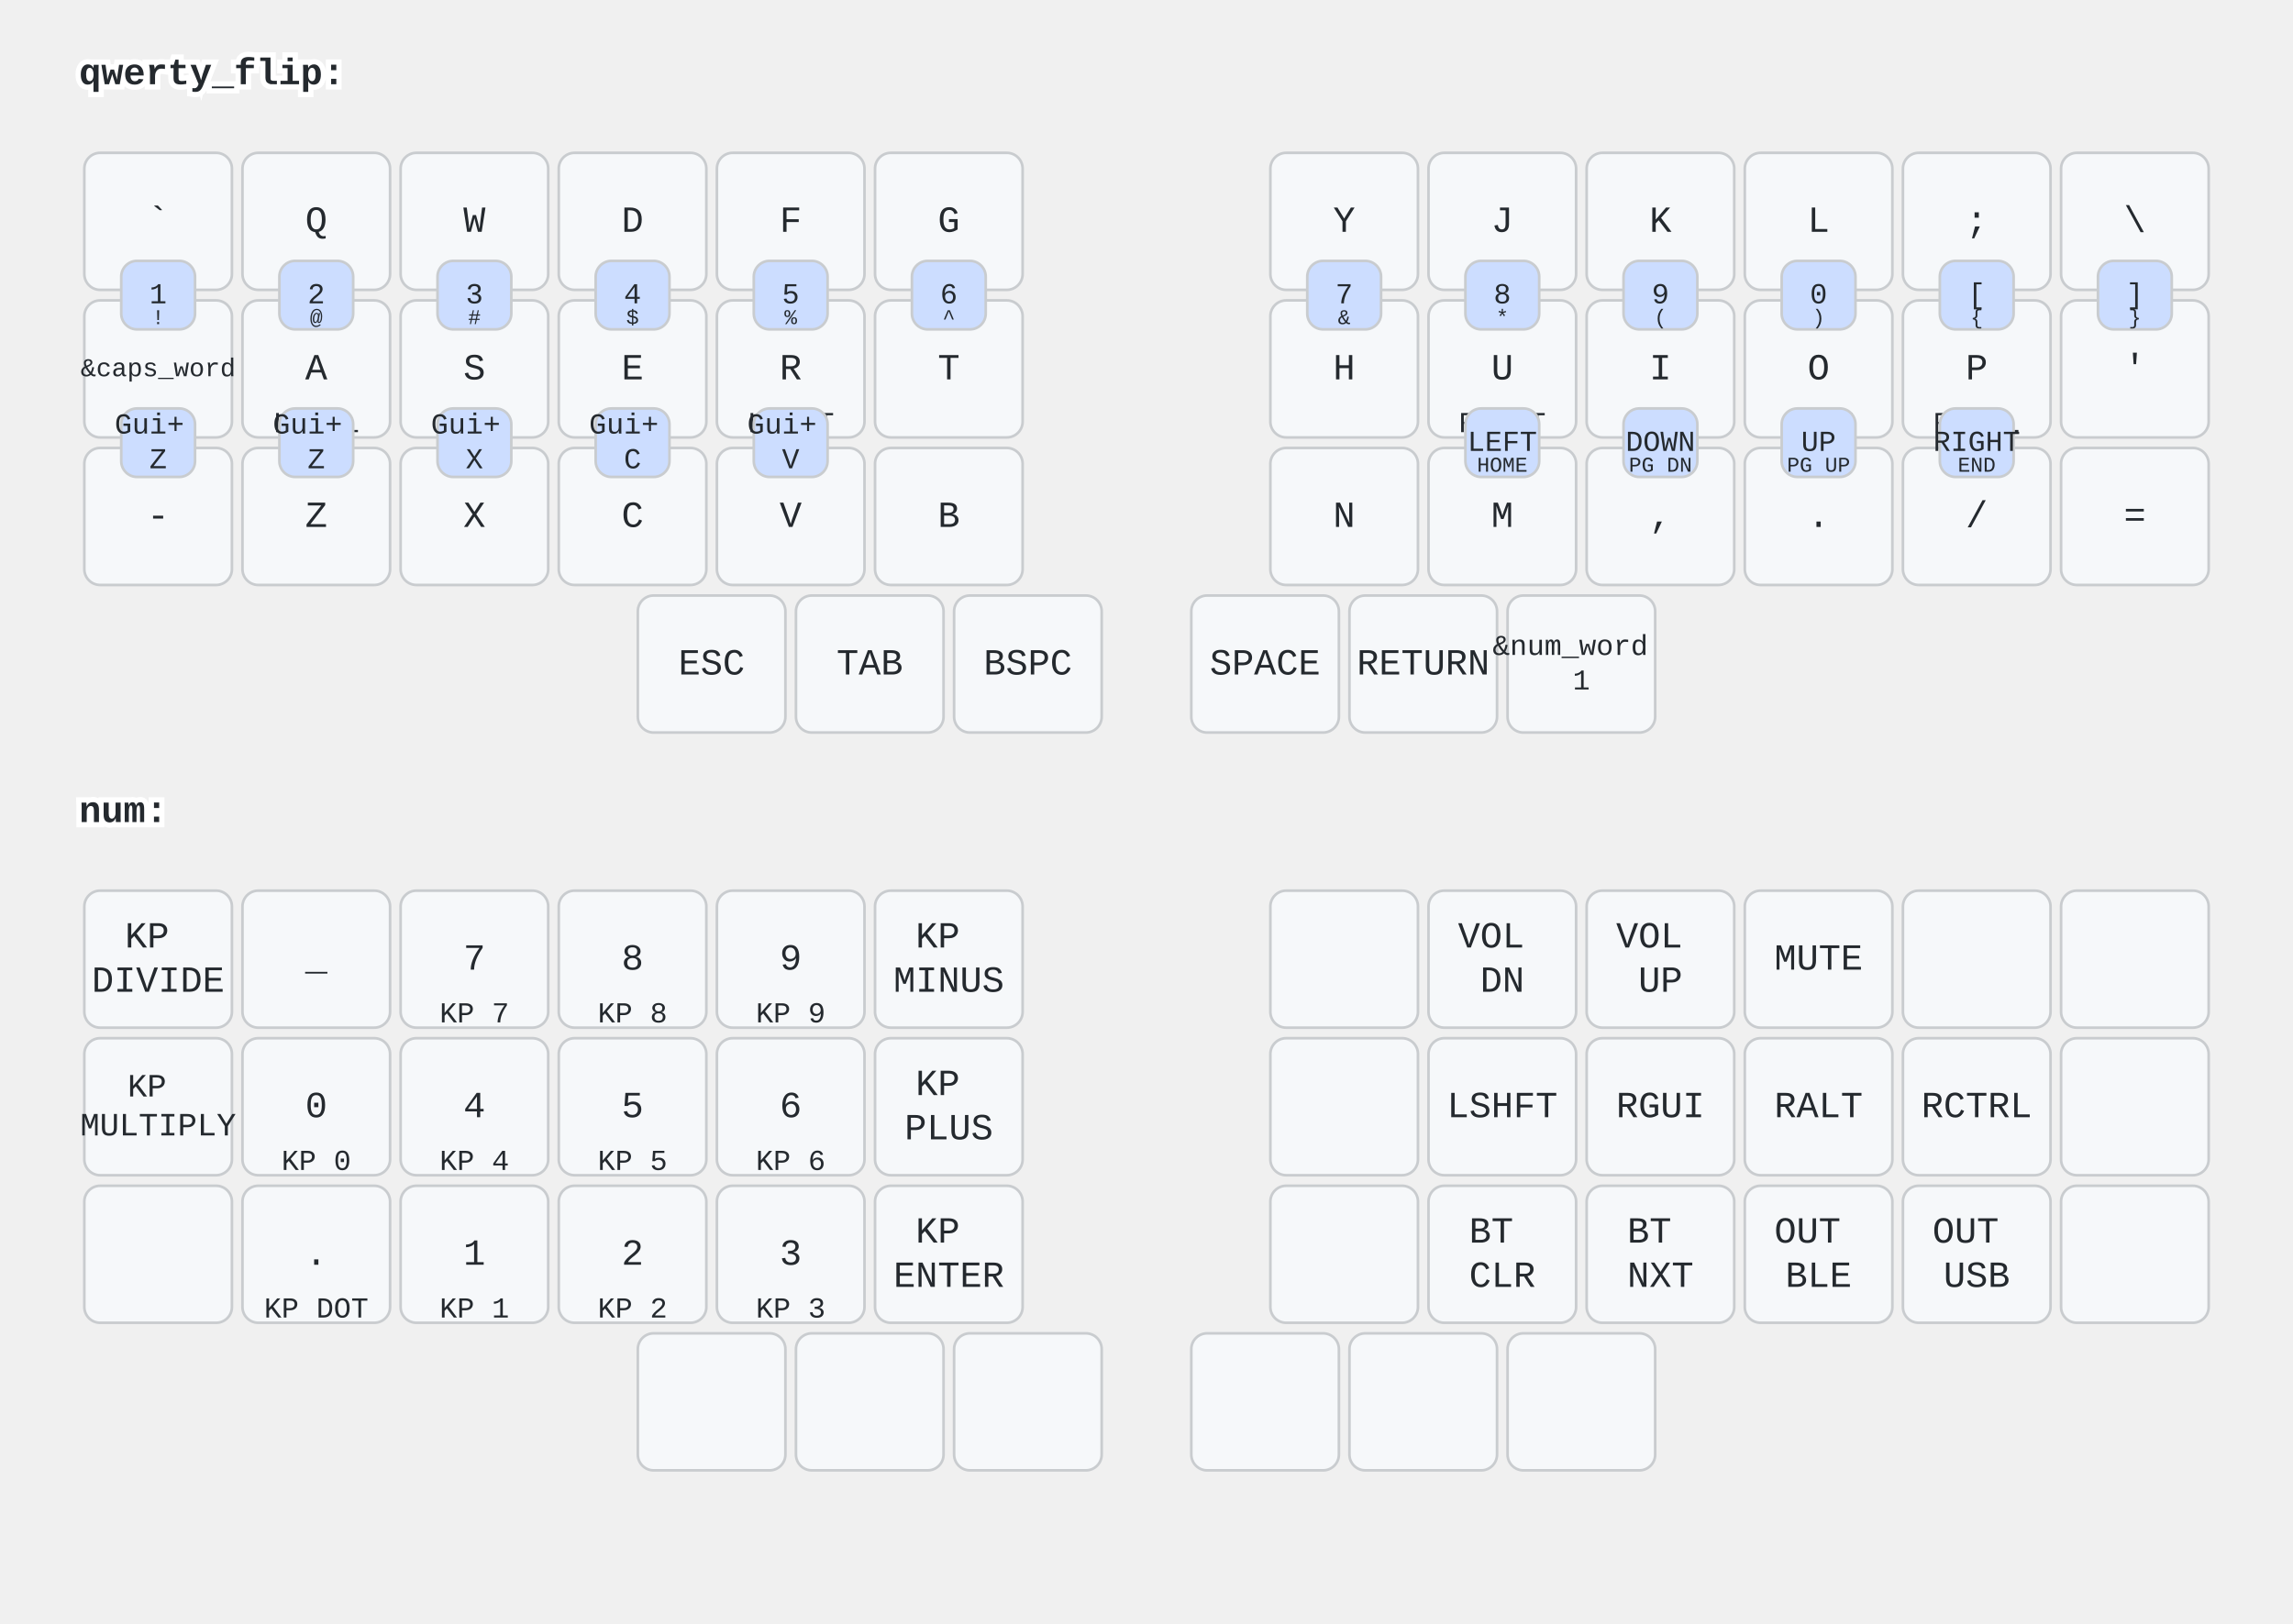
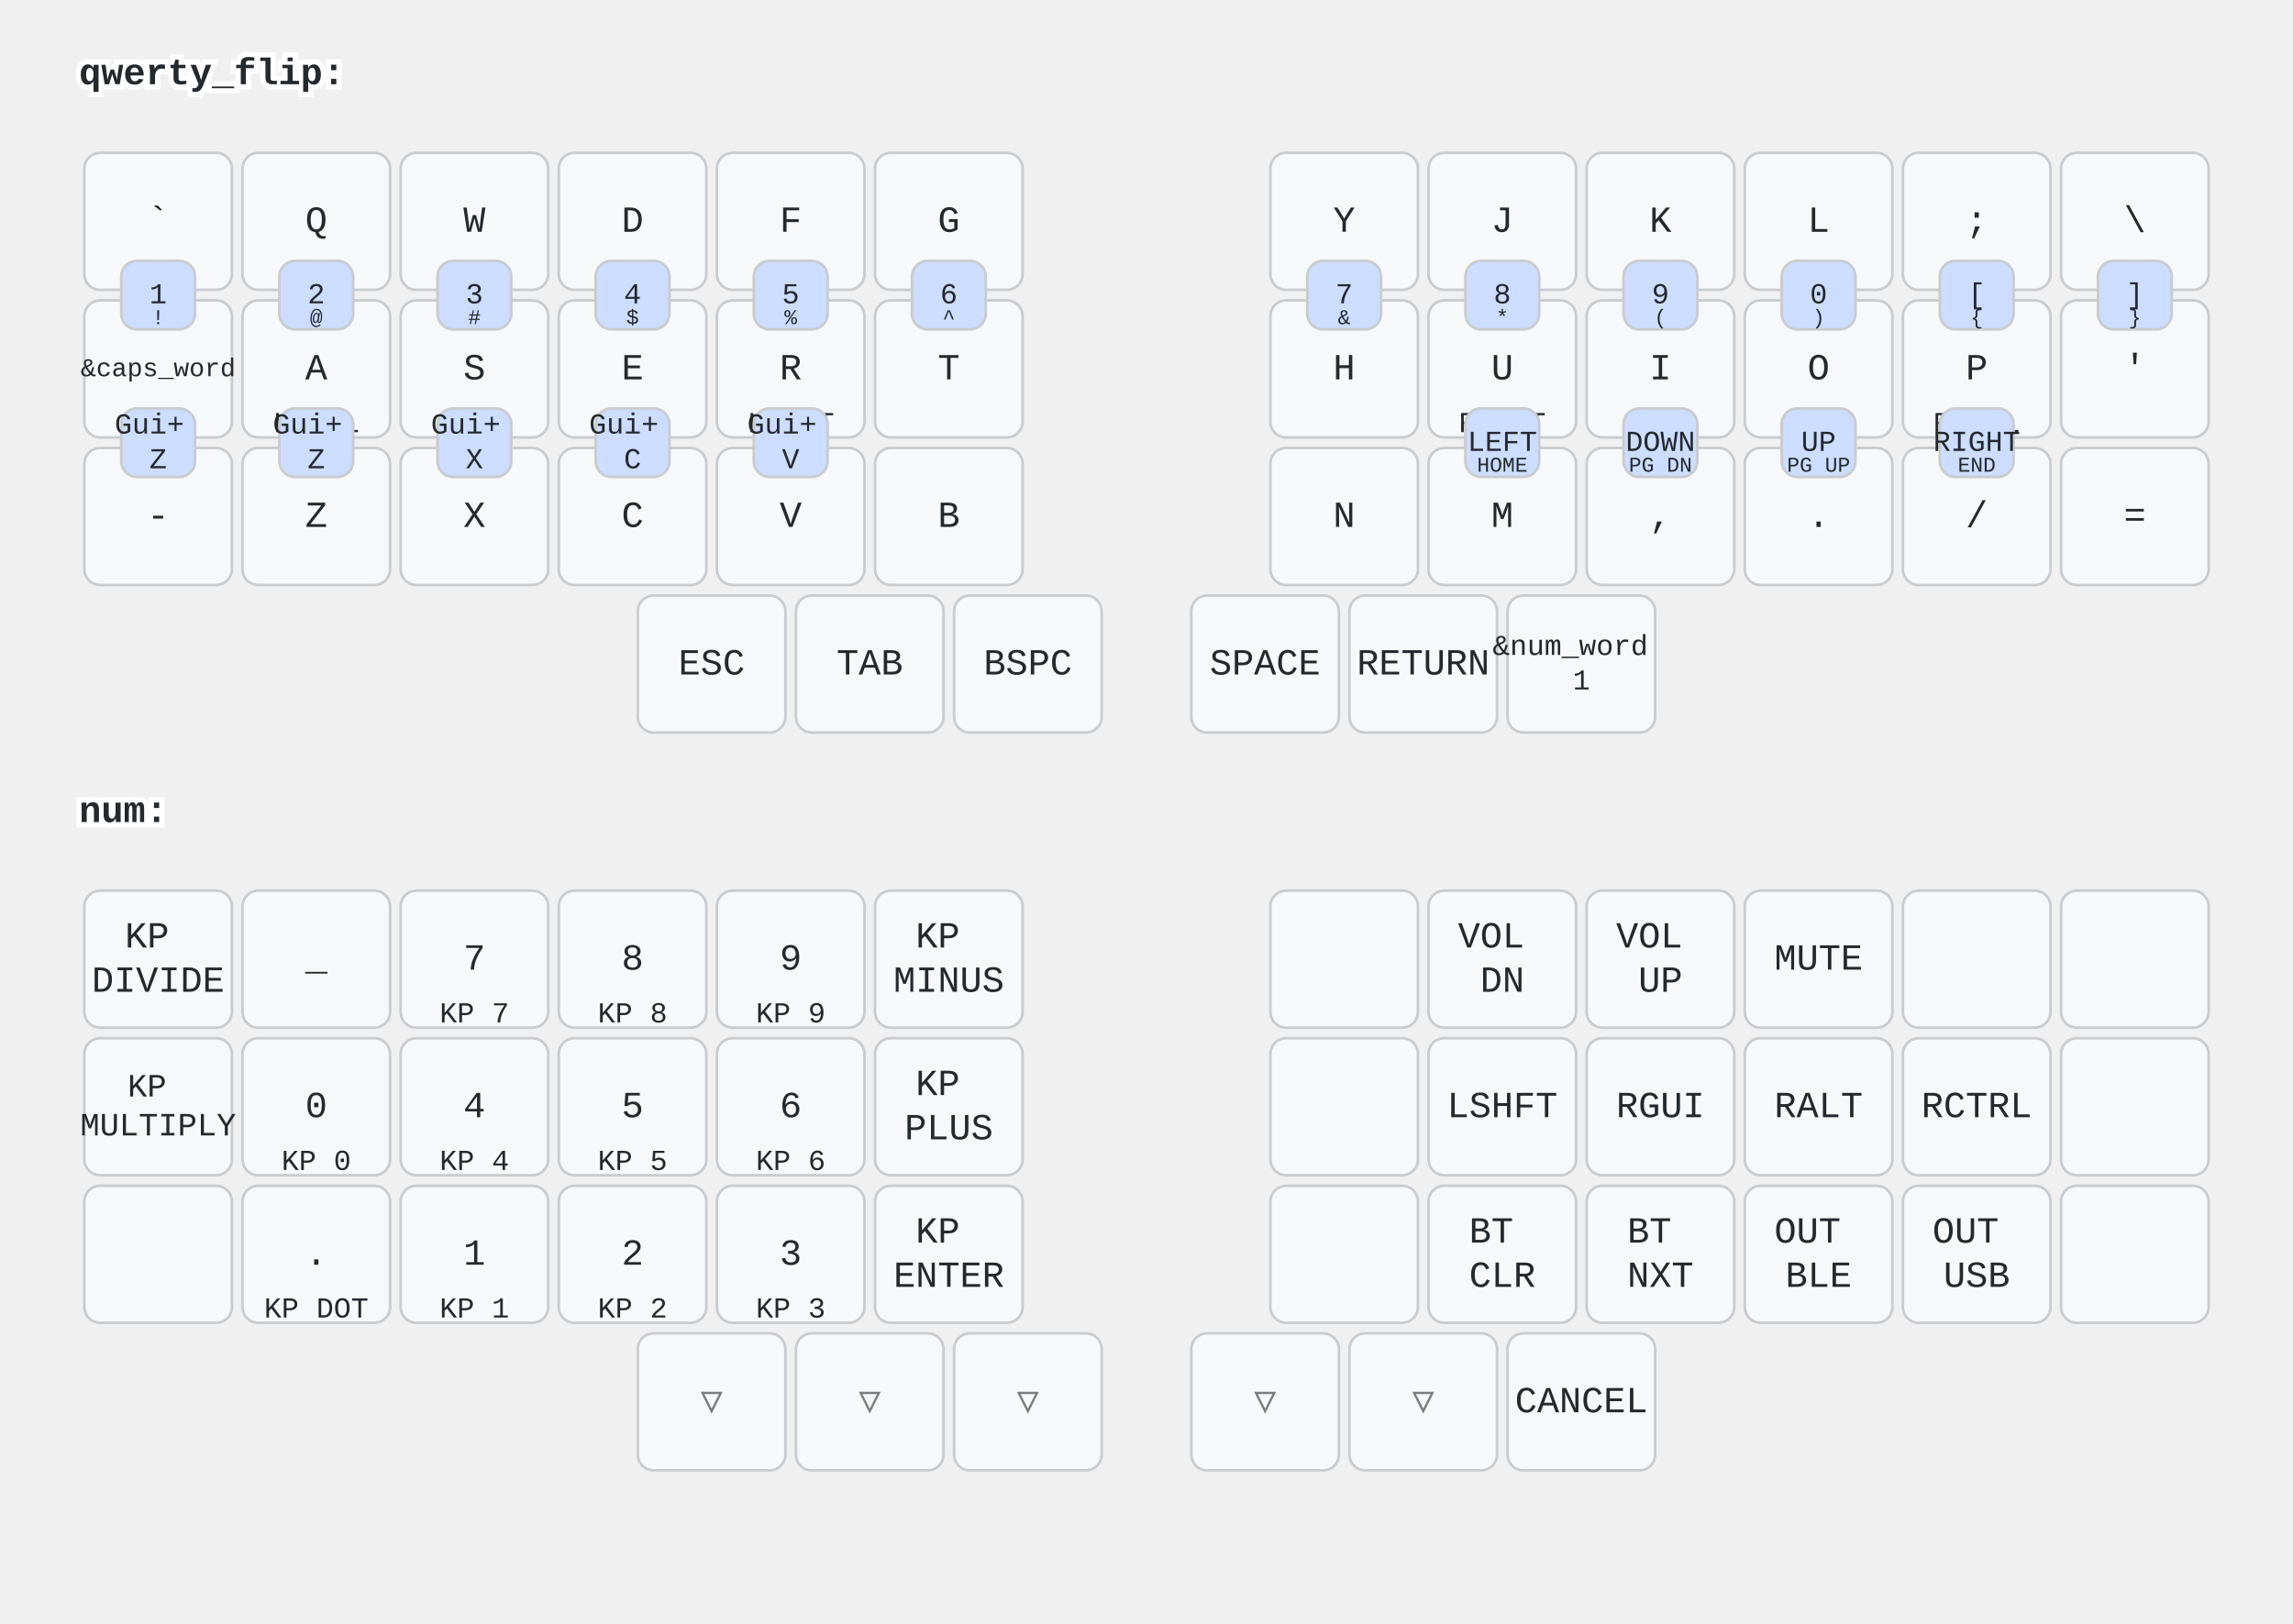
<svg xmlns="http://www.w3.org/2000/svg" width="870" height="616" viewBox="0 0 870 616" class="keymap">
  <style>/* inherit to force styles through use tags */
svg path {
    fill: inherit;
}

/* font and background color specifications */
svg.keymap {
    font-family: SFMono-Regular,Consolas,Liberation Mono,Menlo,monospace;
    font-size: 14px;
    font-kerning: normal;
    text-rendering: optimizeLegibility;
    fill: #24292e;
}

/* default key styling */
rect.key {
    fill: #f6f8fa;
}

rect.key, rect.combo {
    stroke: #c9cccf;
    stroke-width: 1;
}

/* default key side styling, only used is draw_key_sides is set */
rect.side {
    filter: brightness(90%);
}

/* color accent for combo boxes */
rect.combo, rect.combo-separate {
    fill: #cdf;
}

/* color accent for held keys */
rect.held, rect.combo.held {
    fill: #fdd;
}

/* color accent for ghost (optional) keys */
rect.ghost, rect.combo.ghost {
    stroke-dasharray: 4, 4;
    stroke-width: 2;
}

text {
    text-anchor: middle;
    dominant-baseline: middle;
}

/* styling for layer labels */
text.label {
    font-weight: bold;
    text-anchor: start;
    stroke: white;
    stroke-width: 4;
    paint-order: stroke;
}

/* styling for optional footer */
text.footer {
    text-anchor: end;
    dominant-baseline: auto;
    stroke: white;
    stroke-width: 4;
    paint-order: stroke;
}

/* styling for combo tap, and key hold/shifted label text */
text.combo, text.hold, text.shifted {
    font-size: 11px;
}

text.hold {
    text-anchor: middle;
    dominant-baseline: auto;
}

text.shifted {
    text-anchor: middle;
    dominant-baseline: hanging;
}

text.layer-activator {
    text-decoration: underline;
}

/* styling for hold/shifted label text in combo box */
text.combo.hold, text.combo.shifted {
    font-size: 8px;
}

/* lighter symbol for transparent keys */
text.trans {
    fill: #7b7e81;
}

/* styling for combo dendrons */
path.combo {
    stroke-width: 1;
    stroke: gray;
    fill: none;
}

/* Start Tabler Icons Cleanup */
/* cannot use height/width with glyphs */
.icon-tabler &gt; path {
    fill: inherit;
    stroke: inherit;
    stroke-width: 2;
}
/* hide tabler's default box */
.icon-tabler &gt; path[stroke="none"][fill="none"] {
    visibility: hidden;
}
/* End Tabler Icons Cleanup */
</style>
  <g transform="translate(30, 0)" class="layer-qwerty_flip">
    <text x="0" y="28" class="label" id="qwerty_flip">qwerty_flip:</text>
    <g transform="translate(0, 56)">
      <g transform="translate(30, 28)" class="key keypos-0">
        <rect rx="6" ry="6" x="-28" y="-26" width="56" height="52" class="key" />
        <text x="0" y="0" class="key tap">`</text>
        <text x="0" y="24" class="key hold">F1</text>
      </g>
      <g transform="translate(90, 28)" class="key keypos-1">
        <rect rx="6" ry="6" x="-28" y="-26" width="56" height="52" class="key" />
        <text x="0" y="0" class="key tap">Q</text>
        <text x="0" y="24" class="key hold">F2</text>
      </g>
      <g transform="translate(150, 28)" class="key keypos-2">
        <rect rx="6" ry="6" x="-28" y="-26" width="56" height="52" class="key" />
        <text x="0" y="0" class="key tap">W</text>
        <text x="0" y="24" class="key hold">F3</text>
      </g>
      <g transform="translate(210, 28)" class="key keypos-3">
        <rect rx="6" ry="6" x="-28" y="-26" width="56" height="52" class="key" />
        <text x="0" y="0" class="key tap">D</text>
        <text x="0" y="24" class="key hold">F4</text>
      </g>
      <g transform="translate(270, 28)" class="key keypos-4">
        <rect rx="6" ry="6" x="-28" y="-26" width="56" height="52" class="key" />
        <text x="0" y="0" class="key tap">F</text>
        <text x="0" y="24" class="key hold">F5</text>
      </g>
      <g transform="translate(330, 28)" class="key keypos-5">
        <rect rx="6" ry="6" x="-28" y="-26" width="56" height="52" class="key" />
        <text x="0" y="0" class="key tap">G</text>
        <text x="0" y="24" class="key hold">F6</text>
      </g>
      <g transform="translate(480, 28)" class="key keypos-6">
        <rect rx="6" ry="6" x="-28" y="-26" width="56" height="52" class="key" />
        <text x="0" y="0" class="key tap">Y</text>
        <text x="0" y="24" class="key hold">F7</text>
      </g>
      <g transform="translate(540, 28)" class="key keypos-7">
        <rect rx="6" ry="6" x="-28" y="-26" width="56" height="52" class="key" />
        <text x="0" y="0" class="key tap">J</text>
        <text x="0" y="24" class="key hold">F8</text>
      </g>
      <g transform="translate(600, 28)" class="key keypos-8">
        <rect rx="6" ry="6" x="-28" y="-26" width="56" height="52" class="key" />
        <text x="0" y="0" class="key tap">K</text>
        <text x="0" y="24" class="key hold">F9</text>
      </g>
      <g transform="translate(660, 28)" class="key keypos-9">
        <rect rx="6" ry="6" x="-28" y="-26" width="56" height="52" class="key" />
        <text x="0" y="0" class="key tap">L</text>
        <text x="0" y="24" class="key hold">F10</text>
      </g>
      <g transform="translate(720, 28)" class="key keypos-10">
        <rect rx="6" ry="6" x="-28" y="-26" width="56" height="52" class="key" />
        <text x="0" y="0" class="key tap">;</text>
        <text x="0" y="24" class="key hold">F11</text>
      </g>
      <g transform="translate(780, 28)" class="key keypos-11">
        <rect rx="6" ry="6" x="-28" y="-26" width="56" height="52" class="key" />
        <text x="0" y="0" class="key tap">\</text>
        <text x="0" y="24" class="key hold">F12</text>
      </g>
      <g transform="translate(30, 84)" class="key keypos-12">
        <rect rx="6" ry="6" x="-28" y="-26" width="56" height="52" class="key" />
        <text x="0" y="0" class="key tap">
          <tspan style="font-size: 70%">&amp;caps_word</tspan>
        </text>
      </g>
      <g transform="translate(90, 84)" class="key keypos-13">
        <rect rx="6" ry="6" x="-28" y="-26" width="56" height="52" class="key" />
        <text x="0" y="0" class="key tap">A</text>
        <text x="0" y="24" class="key hold">LCTRL</text>
      </g>
      <g transform="translate(150, 84)" class="key keypos-14">
        <rect rx="6" ry="6" x="-28" y="-26" width="56" height="52" class="key" />
        <text x="0" y="0" class="key tap">S</text>
        <text x="0" y="24" class="key hold">LALT</text>
      </g>
      <g transform="translate(210, 84)" class="key keypos-15">
        <rect rx="6" ry="6" x="-28" y="-26" width="56" height="52" class="key" />
        <text x="0" y="0" class="key tap">E</text>
        <text x="0" y="24" class="key hold">LGUI</text>
      </g>
      <g transform="translate(270, 84)" class="key keypos-16">
        <rect rx="6" ry="6" x="-28" y="-26" width="56" height="52" class="key" />
        <text x="0" y="0" class="key tap">R</text>
        <text x="0" y="24" class="key hold">LSHFT</text>
      </g>
      <g transform="translate(330, 84)" class="key keypos-17">
        <rect rx="6" ry="6" x="-28" y="-26" width="56" height="52" class="key" />
        <text x="0" y="0" class="key tap">T</text>
      </g>
      <g transform="translate(480, 84)" class="key keypos-18">
        <rect rx="6" ry="6" x="-28" y="-26" width="56" height="52" class="key" />
        <text x="0" y="0" class="key tap">H</text>
      </g>
      <g transform="translate(540, 84)" class="key keypos-19">
        <rect rx="6" ry="6" x="-28" y="-26" width="56" height="52" class="key" />
        <text x="0" y="0" class="key tap">U</text>
        <text x="0" y="24" class="key hold">RSHFT</text>
      </g>
      <g transform="translate(600, 84)" class="key keypos-20">
        <rect rx="6" ry="6" x="-28" y="-26" width="56" height="52" class="key" />
        <text x="0" y="0" class="key tap">I</text>
        <text x="0" y="24" class="key hold">RGUI</text>
      </g>
      <g transform="translate(660, 84)" class="key keypos-21">
        <rect rx="6" ry="6" x="-28" y="-26" width="56" height="52" class="key" />
        <text x="0" y="0" class="key tap">O</text>
        <text x="0" y="24" class="key hold">RALT</text>
      </g>
      <g transform="translate(720, 84)" class="key keypos-22">
        <rect rx="6" ry="6" x="-28" y="-26" width="56" height="52" class="key" />
        <text x="0" y="0" class="key tap">P</text>
        <text x="0" y="24" class="key hold">RCTRL</text>
      </g>
      <g transform="translate(780, 84)" class="key keypos-23">
        <rect rx="6" ry="6" x="-28" y="-26" width="56" height="52" class="key" />
        <text x="0" y="0" class="key tap">'</text>
      </g>
      <g transform="translate(30, 140)" class="key keypos-24">
        <rect rx="6" ry="6" x="-28" y="-26" width="56" height="52" class="key" />
        <text x="0" y="0" class="key tap">-</text>
      </g>
      <g transform="translate(90, 140)" class="key keypos-25">
        <rect rx="6" ry="6" x="-28" y="-26" width="56" height="52" class="key" />
        <text x="0" y="0" class="key tap">Z</text>
      </g>
      <g transform="translate(150, 140)" class="key keypos-26">
        <rect rx="6" ry="6" x="-28" y="-26" width="56" height="52" class="key" />
        <text x="0" y="0" class="key tap">X</text>
      </g>
      <g transform="translate(210, 140)" class="key keypos-27">
        <rect rx="6" ry="6" x="-28" y="-26" width="56" height="52" class="key" />
        <text x="0" y="0" class="key tap">C</text>
      </g>
      <g transform="translate(270, 140)" class="key keypos-28">
        <rect rx="6" ry="6" x="-28" y="-26" width="56" height="52" class="key" />
        <text x="0" y="0" class="key tap">V</text>
      </g>
      <g transform="translate(330, 140)" class="key keypos-29">
        <rect rx="6" ry="6" x="-28" y="-26" width="56" height="52" class="key" />
        <text x="0" y="0" class="key tap">B</text>
      </g>
      <g transform="translate(480, 140)" class="key keypos-30">
        <rect rx="6" ry="6" x="-28" y="-26" width="56" height="52" class="key" />
        <text x="0" y="0" class="key tap">N</text>
      </g>
      <g transform="translate(540, 140)" class="key keypos-31">
        <rect rx="6" ry="6" x="-28" y="-26" width="56" height="52" class="key" />
        <text x="0" y="0" class="key tap">M</text>
      </g>
      <g transform="translate(600, 140)" class="key keypos-32">
        <rect rx="6" ry="6" x="-28" y="-26" width="56" height="52" class="key" />
        <text x="0" y="0" class="key tap">,</text>
      </g>
      <g transform="translate(660, 140)" class="key keypos-33">
        <rect rx="6" ry="6" x="-28" y="-26" width="56" height="52" class="key" />
        <text x="0" y="0" class="key tap">.</text>
      </g>
      <g transform="translate(720, 140)" class="key keypos-34">
        <rect rx="6" ry="6" x="-28" y="-26" width="56" height="52" class="key" />
        <text x="0" y="0" class="key tap">/</text>
      </g>
      <g transform="translate(780, 140)" class="key keypos-35">
        <rect rx="6" ry="6" x="-28" y="-26" width="56" height="52" class="key" />
        <text x="0" y="0" class="key tap">=</text>
      </g>
      <g transform="translate(240, 196)" class="key keypos-36">
        <rect rx="6" ry="6" x="-28" y="-26" width="56" height="52" class="key" />
        <text x="0" y="0" class="key tap">ESC</text>
      </g>
      <g transform="translate(300, 196)" class="key keypos-37">
        <rect rx="6" ry="6" x="-28" y="-26" width="56" height="52" class="key" />
        <text x="0" y="0" class="key tap">TAB</text>
      </g>
      <g transform="translate(360, 196)" class="key keypos-38">
        <rect rx="6" ry="6" x="-28" y="-26" width="56" height="52" class="key" />
        <text x="0" y="0" class="key tap">BSPC</text>
      </g>
      <g transform="translate(450, 196)" class="key keypos-39">
        <rect rx="6" ry="6" x="-28" y="-26" width="56" height="52" class="key" />
        <text x="0" y="0" class="key tap">SPACE</text>
      </g>
      <g transform="translate(510, 196)" class="key keypos-40">
        <rect rx="6" ry="6" x="-28" y="-26" width="56" height="52" class="key" />
        <text x="0" y="0" class="key tap">RETURN</text>
      </g>
      <g transform="translate(570, 196)" class="key keypos-41">
        <rect rx="6" ry="6" x="-28" y="-26" width="56" height="52" class="key" />
        <text x="0" y="0" class="key tap">
          <tspan x="0" dy="-0.6em" style="font-size: 78%">&amp;num_word</tspan>
          <tspan x="0" dy="1.2em" style="font-size: 78%">1</tspan>
        </text>
      </g>
      <g class="combo combopos-0">
        <rect rx="6" ry="6" x="16" y="43" width="28" height="26" class="combo" />
        <text x="30" y="56" class="combo tap">1</text>
        <text x="30" y="67" class="combo hold">!</text>
      </g>
      <g class="combo combopos-1">
        <rect rx="6" ry="6" x="76" y="43" width="28" height="26" class="combo" />
        <text x="90" y="56" class="combo tap">2</text>
        <text x="90" y="67" class="combo hold">@</text>
      </g>
      <g class="combo combopos-2">
        <rect rx="6" ry="6" x="136" y="43" width="28" height="26" class="combo" />
        <text x="150" y="56" class="combo tap">3</text>
        <text x="150" y="67" class="combo hold">#</text>
      </g>
      <g class="combo combopos-3">
        <rect rx="6" ry="6" x="196" y="43" width="28" height="26" class="combo" />
        <text x="210" y="56" class="combo tap">4</text>
        <text x="210" y="67" class="combo hold">$</text>
      </g>
      <g class="combo combopos-4">
        <rect rx="6" ry="6" x="256" y="43" width="28" height="26" class="combo" />
        <text x="270" y="56" class="combo tap">5</text>
        <text x="270" y="67" class="combo hold">%</text>
      </g>
      <g class="combo combopos-5">
        <rect rx="6" ry="6" x="316" y="43" width="28" height="26" class="combo" />
        <text x="330" y="56" class="combo tap">6</text>
        <text x="330" y="67" class="combo hold">^</text>
      </g>
      <g class="combo combopos-6">
        <rect rx="6" ry="6" x="466" y="43" width="28" height="26" class="combo" />
        <text x="480" y="56" class="combo tap">7</text>
        <text x="480" y="67" class="combo hold">&amp;</text>
      </g>
      <g class="combo combopos-7">
        <rect rx="6" ry="6" x="526" y="43" width="28" height="26" class="combo" />
        <text x="540" y="56" class="combo tap">8</text>
        <text x="540" y="67" class="combo hold">*</text>
      </g>
      <g class="combo combopos-8">
        <rect rx="6" ry="6" x="586" y="43" width="28" height="26" class="combo" />
        <text x="600" y="56" class="combo tap">9</text>
        <text x="600" y="67" class="combo hold">(</text>
      </g>
      <g class="combo combopos-9">
        <rect rx="6" ry="6" x="646" y="43" width="28" height="26" class="combo" />
        <text x="660" y="56" class="combo tap">0</text>
        <text x="660" y="67" class="combo hold">)</text>
      </g>
      <g class="combo combopos-10">
        <rect rx="6" ry="6" x="706" y="43" width="28" height="26" class="combo" />
        <text x="720" y="56" class="combo tap">[</text>
        <text x="720" y="67" class="combo hold">{</text>
      </g>
      <g class="combo combopos-11">
        <rect rx="6" ry="6" x="766" y="43" width="28" height="26" class="combo" />
        <text x="780" y="56" class="combo tap">]</text>
        <text x="780" y="67" class="combo hold">}</text>
      </g>
      <g class="combo combopos-12">
        <rect rx="6" ry="6" x="76" y="99" width="28" height="26" class="combo" />
        <text x="90" y="112" class="combo tap">
          <tspan x="90" dy="-0.6em">Gui+</tspan>
          <tspan x="90" dy="1.2em">Z</tspan>
        </text>
      </g>
      <g class="combo combopos-13">
        <rect rx="6" ry="6" x="16" y="99" width="28" height="26" class="combo" />
        <text x="30" y="112" class="combo tap">
          <tspan x="30" dy="-0.6em">Gui+</tspan>
          <tspan x="30" dy="1.2em">Z</tspan>
        </text>
      </g>
      <g class="combo combopos-14">
        <rect rx="6" ry="6" x="136" y="99" width="28" height="26" class="combo" />
        <text x="150" y="112" class="combo tap">
          <tspan x="150" dy="-0.6em">Gui+</tspan>
          <tspan x="150" dy="1.2em">X</tspan>
        </text>
      </g>
      <g class="combo combopos-15">
        <rect rx="6" ry="6" x="196" y="99" width="28" height="26" class="combo" />
        <text x="210" y="112" class="combo tap">
          <tspan x="210" dy="-0.6em">Gui+</tspan>
          <tspan x="210" dy="1.2em">C</tspan>
        </text>
      </g>
      <g class="combo combopos-16">
        <rect rx="6" ry="6" x="256" y="99" width="28" height="26" class="combo" />
        <text x="270" y="112" class="combo tap">
          <tspan x="270" dy="-0.6em">Gui+</tspan>
          <tspan x="270" dy="1.2em">V</tspan>
        </text>
      </g>
      <g class="combo combopos-17">
        <rect rx="6" ry="6" x="526" y="99" width="28" height="26" class="combo" />
        <text x="540" y="112" class="combo tap">LEFT</text>
        <text x="540" y="123" class="combo hold">HOME</text>
      </g>
      <g class="combo combopos-18">
        <rect rx="6" ry="6" x="586" y="99" width="28" height="26" class="combo" />
        <text x="600" y="112" class="combo tap">DOWN</text>
        <text x="600" y="123" class="combo hold">PG DN</text>
      </g>
      <g class="combo combopos-19">
        <rect rx="6" ry="6" x="646" y="99" width="28" height="26" class="combo" />
        <text x="660" y="112" class="combo tap">UP</text>
        <text x="660" y="123" class="combo hold">PG UP</text>
      </g>
      <g class="combo combopos-20">
        <rect rx="6" ry="6" x="706" y="99" width="28" height="26" class="combo" />
        <text x="720" y="112" class="combo tap">RIGHT</text>
        <text x="720" y="123" class="combo hold">END</text>
      </g>
    </g>
  </g>
  <g transform="translate(30, 280)" class="layer-num">
    <text x="0" y="28" class="label" id="num">num:</text>
    <g transform="translate(0, 56)">
      <g transform="translate(30, 28)" class="key keypos-0">
        <rect rx="6" ry="6" x="-28" y="-26" width="56" height="52" class="key" />
        <text x="0" y="0" class="key tap">
          <tspan x="0" dy="-0.6em">KP</tspan>
          <tspan x="0" dy="1.2em">DIVIDE</tspan>
        </text>
      </g>
      <g transform="translate(90, 28)" class="key keypos-1">
        <rect rx="6" ry="6" x="-28" y="-26" width="56" height="52" class="key" />
        <text x="0" y="0" class="key tap">_</text>
      </g>
      <g transform="translate(150, 28)" class="key keypos-2">
        <rect rx="6" ry="6" x="-28" y="-26" width="56" height="52" class="key" />
        <text x="0" y="0" class="key tap">7</text>
        <text x="0" y="24" class="key hold">KP 7</text>
      </g>
      <g transform="translate(210, 28)" class="key keypos-3">
        <rect rx="6" ry="6" x="-28" y="-26" width="56" height="52" class="key" />
        <text x="0" y="0" class="key tap">8</text>
        <text x="0" y="24" class="key hold">KP 8</text>
      </g>
      <g transform="translate(270, 28)" class="key keypos-4">
        <rect rx="6" ry="6" x="-28" y="-26" width="56" height="52" class="key" />
        <text x="0" y="0" class="key tap">9</text>
        <text x="0" y="24" class="key hold">KP 9</text>
      </g>
      <g transform="translate(330, 28)" class="key keypos-5">
        <rect rx="6" ry="6" x="-28" y="-26" width="56" height="52" class="key" />
        <text x="0" y="0" class="key tap">
          <tspan x="0" dy="-0.6em">KP</tspan>
          <tspan x="0" dy="1.2em">MINUS</tspan>
        </text>
      </g>
      <g transform="translate(480, 28)" class="key keypos-6">
        <rect rx="6" ry="6" x="-28" y="-26" width="56" height="52" class="key" />
      </g>
      <g transform="translate(540, 28)" class="key keypos-7">
        <rect rx="6" ry="6" x="-28" y="-26" width="56" height="52" class="key" />
        <text x="0" y="0" class="key tap">
          <tspan x="0" dy="-0.6em">VOL</tspan>
          <tspan x="0" dy="1.2em">DN</tspan>
        </text>
      </g>
      <g transform="translate(600, 28)" class="key keypos-8">
        <rect rx="6" ry="6" x="-28" y="-26" width="56" height="52" class="key" />
        <text x="0" y="0" class="key tap">
          <tspan x="0" dy="-0.6em">VOL</tspan>
          <tspan x="0" dy="1.2em">UP</tspan>
        </text>
      </g>
      <g transform="translate(660, 28)" class="key keypos-9">
        <rect rx="6" ry="6" x="-28" y="-26" width="56" height="52" class="key" />
        <text x="0" y="0" class="key tap">MUTE</text>
      </g>
      <g transform="translate(720, 28)" class="key keypos-10">
        <rect rx="6" ry="6" x="-28" y="-26" width="56" height="52" class="key" />
      </g>
      <g transform="translate(780, 28)" class="key keypos-11">
        <rect rx="6" ry="6" x="-28" y="-26" width="56" height="52" class="key" />
      </g>
      <g transform="translate(30, 84)" class="key keypos-12">
        <rect rx="6" ry="6" x="-28" y="-26" width="56" height="52" class="key" />
        <text x="0" y="0" class="key tap">
          <tspan x="0" dy="-0.6em" style="font-size: 88%">KP</tspan>
          <tspan x="0" dy="1.2em" style="font-size: 88%">MULTIPLY</tspan>
        </text>
      </g>
      <g transform="translate(90, 84)" class="key keypos-13">
        <rect rx="6" ry="6" x="-28" y="-26" width="56" height="52" class="key" />
        <text x="0" y="0" class="key tap">0</text>
        <text x="0" y="24" class="key hold">KP 0</text>
      </g>
      <g transform="translate(150, 84)" class="key keypos-14">
        <rect rx="6" ry="6" x="-28" y="-26" width="56" height="52" class="key" />
        <text x="0" y="0" class="key tap">4</text>
        <text x="0" y="24" class="key hold">KP 4</text>
      </g>
      <g transform="translate(210, 84)" class="key keypos-15">
        <rect rx="6" ry="6" x="-28" y="-26" width="56" height="52" class="key" />
        <text x="0" y="0" class="key tap">5</text>
        <text x="0" y="24" class="key hold">KP 5</text>
      </g>
      <g transform="translate(270, 84)" class="key keypos-16">
        <rect rx="6" ry="6" x="-28" y="-26" width="56" height="52" class="key" />
        <text x="0" y="0" class="key tap">6</text>
        <text x="0" y="24" class="key hold">KP 6</text>
      </g>
      <g transform="translate(330, 84)" class="key keypos-17">
        <rect rx="6" ry="6" x="-28" y="-26" width="56" height="52" class="key" />
        <text x="0" y="0" class="key tap">
          <tspan x="0" dy="-0.6em">KP</tspan>
          <tspan x="0" dy="1.2em">PLUS</tspan>
        </text>
      </g>
      <g transform="translate(480, 84)" class="key keypos-18">
        <rect rx="6" ry="6" x="-28" y="-26" width="56" height="52" class="key" />
      </g>
      <g transform="translate(540, 84)" class="key keypos-19">
        <rect rx="6" ry="6" x="-28" y="-26" width="56" height="52" class="key" />
        <text x="0" y="0" class="key tap">LSHFT</text>
      </g>
      <g transform="translate(600, 84)" class="key keypos-20">
        <rect rx="6" ry="6" x="-28" y="-26" width="56" height="52" class="key" />
        <text x="0" y="0" class="key tap">RGUI</text>
      </g>
      <g transform="translate(660, 84)" class="key keypos-21">
        <rect rx="6" ry="6" x="-28" y="-26" width="56" height="52" class="key" />
        <text x="0" y="0" class="key tap">RALT</text>
      </g>
      <g transform="translate(720, 84)" class="key keypos-22">
        <rect rx="6" ry="6" x="-28" y="-26" width="56" height="52" class="key" />
        <text x="0" y="0" class="key tap">RCTRL</text>
      </g>
      <g transform="translate(780, 84)" class="key keypos-23">
        <rect rx="6" ry="6" x="-28" y="-26" width="56" height="52" class="key" />
      </g>
      <g transform="translate(30, 140)" class="key keypos-24">
        <rect rx="6" ry="6" x="-28" y="-26" width="56" height="52" class="key" />
      </g>
      <g transform="translate(90, 140)" class="key keypos-25">
        <rect rx="6" ry="6" x="-28" y="-26" width="56" height="52" class="key" />
        <text x="0" y="0" class="key tap">.</text>
        <text x="0" y="24" class="key hold">KP DOT</text>
      </g>
      <g transform="translate(150, 140)" class="key keypos-26">
        <rect rx="6" ry="6" x="-28" y="-26" width="56" height="52" class="key" />
        <text x="0" y="0" class="key tap">1</text>
        <text x="0" y="24" class="key hold">KP 1</text>
      </g>
      <g transform="translate(210, 140)" class="key keypos-27">
        <rect rx="6" ry="6" x="-28" y="-26" width="56" height="52" class="key" />
        <text x="0" y="0" class="key tap">2</text>
        <text x="0" y="24" class="key hold">KP 2</text>
      </g>
      <g transform="translate(270, 140)" class="key keypos-28">
        <rect rx="6" ry="6" x="-28" y="-26" width="56" height="52" class="key" />
        <text x="0" y="0" class="key tap">3</text>
        <text x="0" y="24" class="key hold">KP 3</text>
      </g>
      <g transform="translate(330, 140)" class="key keypos-29">
        <rect rx="6" ry="6" x="-28" y="-26" width="56" height="52" class="key" />
        <text x="0" y="0" class="key tap">
          <tspan x="0" dy="-0.6em">KP</tspan>
          <tspan x="0" dy="1.2em">ENTER</tspan>
        </text>
      </g>
      <g transform="translate(480, 140)" class="key keypos-30">
        <rect rx="6" ry="6" x="-28" y="-26" width="56" height="52" class="key" />
      </g>
      <g transform="translate(540, 140)" class="key keypos-31">
        <rect rx="6" ry="6" x="-28" y="-26" width="56" height="52" class="key" />
        <text x="0" y="0" class="key tap">
          <tspan x="0" dy="-0.6em">BT</tspan>
          <tspan x="0" dy="1.2em">CLR</tspan>
        </text>
      </g>
      <g transform="translate(600, 140)" class="key keypos-32">
        <rect rx="6" ry="6" x="-28" y="-26" width="56" height="52" class="key" />
        <text x="0" y="0" class="key tap">
          <tspan x="0" dy="-0.6em">BT</tspan>
          <tspan x="0" dy="1.2em">NXT</tspan>
        </text>
      </g>
      <g transform="translate(660, 140)" class="key keypos-33">
        <rect rx="6" ry="6" x="-28" y="-26" width="56" height="52" class="key" />
        <text x="0" y="0" class="key tap">
          <tspan x="0" dy="-0.6em">OUT</tspan>
          <tspan x="0" dy="1.2em">BLE</tspan>
        </text>
      </g>
      <g transform="translate(720, 140)" class="key keypos-34">
        <rect rx="6" ry="6" x="-28" y="-26" width="56" height="52" class="key" />
        <text x="0" y="0" class="key tap">
          <tspan x="0" dy="-0.6em">OUT</tspan>
          <tspan x="0" dy="1.2em">USB</tspan>
        </text>
      </g>
      <g transform="translate(780, 140)" class="key keypos-35">
        <rect rx="6" ry="6" x="-28" y="-26" width="56" height="52" class="key" />
      </g>
-       <g transform="translate(240, 196)" class="key keypos-36">
-         <rect rx="6" ry="6" x="-28" y="-26" width="56" height="52" class="key" />
-       </g>
-       <g transform="translate(300, 196)" class="key keypos-37">
-         <rect rx="6" ry="6" x="-28" y="-26" width="56" height="52" class="key" />
-       </g>
-       <g transform="translate(360, 196)" class="key keypos-38">
-         <rect rx="6" ry="6" x="-28" y="-26" width="56" height="52" class="key" />
-       </g>
-       <g transform="translate(450, 196)" class="key keypos-39">
-         <rect rx="6" ry="6" x="-28" y="-26" width="56" height="52" class="key" />
-       </g>
-       <g transform="translate(510, 196)" class="key keypos-40">
-         <rect rx="6" ry="6" x="-28" y="-26" width="56" height="52" class="key" />
+       <g transform="translate(240, 196)" class="key trans keypos-36">
+         <rect rx="6" ry="6" x="-28" y="-26" width="56" height="52" class="key trans" />
+         <text x="0" y="0" class="key trans tap">▽</text>
+       </g>
+       <g transform="translate(300, 196)" class="key trans keypos-37">
+         <rect rx="6" ry="6" x="-28" y="-26" width="56" height="52" class="key trans" />
+         <text x="0" y="0" class="key trans tap">▽</text>
+       </g>
+       <g transform="translate(360, 196)" class="key trans keypos-38">
+         <rect rx="6" ry="6" x="-28" y="-26" width="56" height="52" class="key trans" />
+         <text x="0" y="0" class="key trans tap">▽</text>
+       </g>
+       <g transform="translate(450, 196)" class="key trans keypos-39">
+         <rect rx="6" ry="6" x="-28" y="-26" width="56" height="52" class="key trans" />
+         <text x="0" y="0" class="key trans tap">▽</text>
+       </g>
+       <g transform="translate(510, 196)" class="key trans keypos-40">
+         <rect rx="6" ry="6" x="-28" y="-26" width="56" height="52" class="key trans" />
+         <text x="0" y="0" class="key trans tap">▽</text>
      </g>
      <g transform="translate(570, 196)" class="key keypos-41">
        <rect rx="6" ry="6" x="-28" y="-26" width="56" height="52" class="key" />
+         <text x="0" y="0" class="key tap">CANCEL</text>
      </g>
    </g>
  </g>
</svg>
